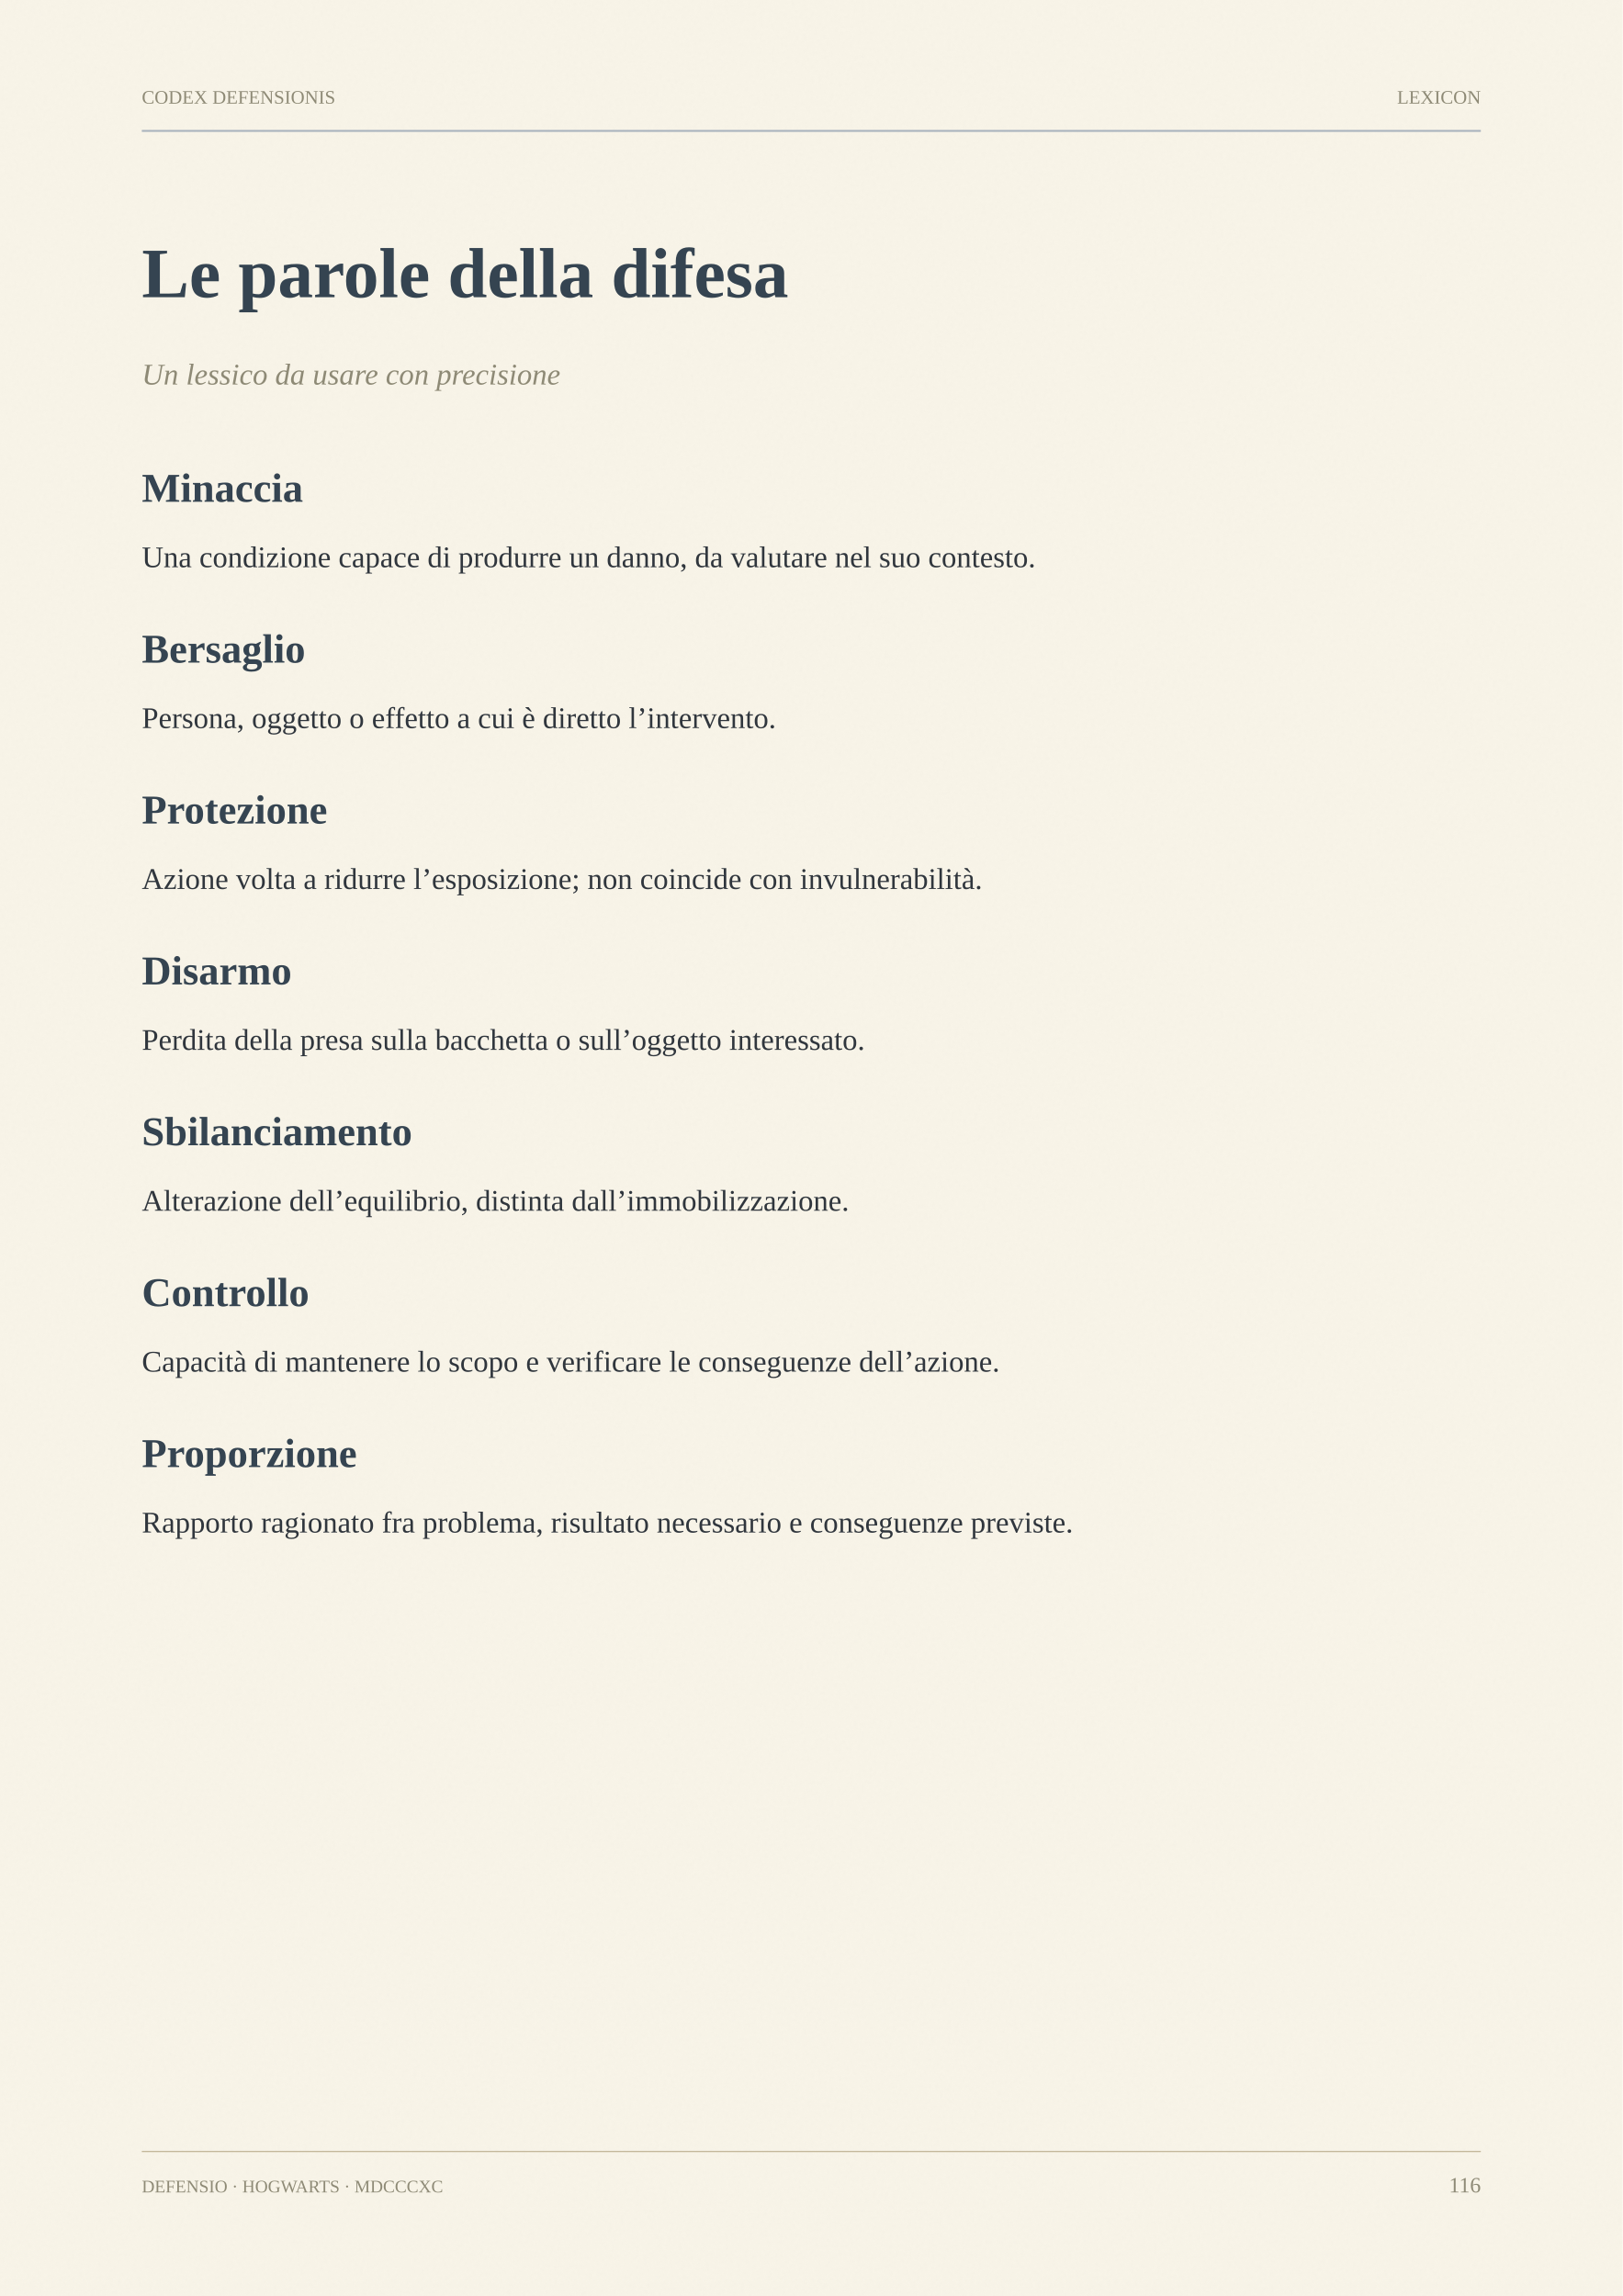
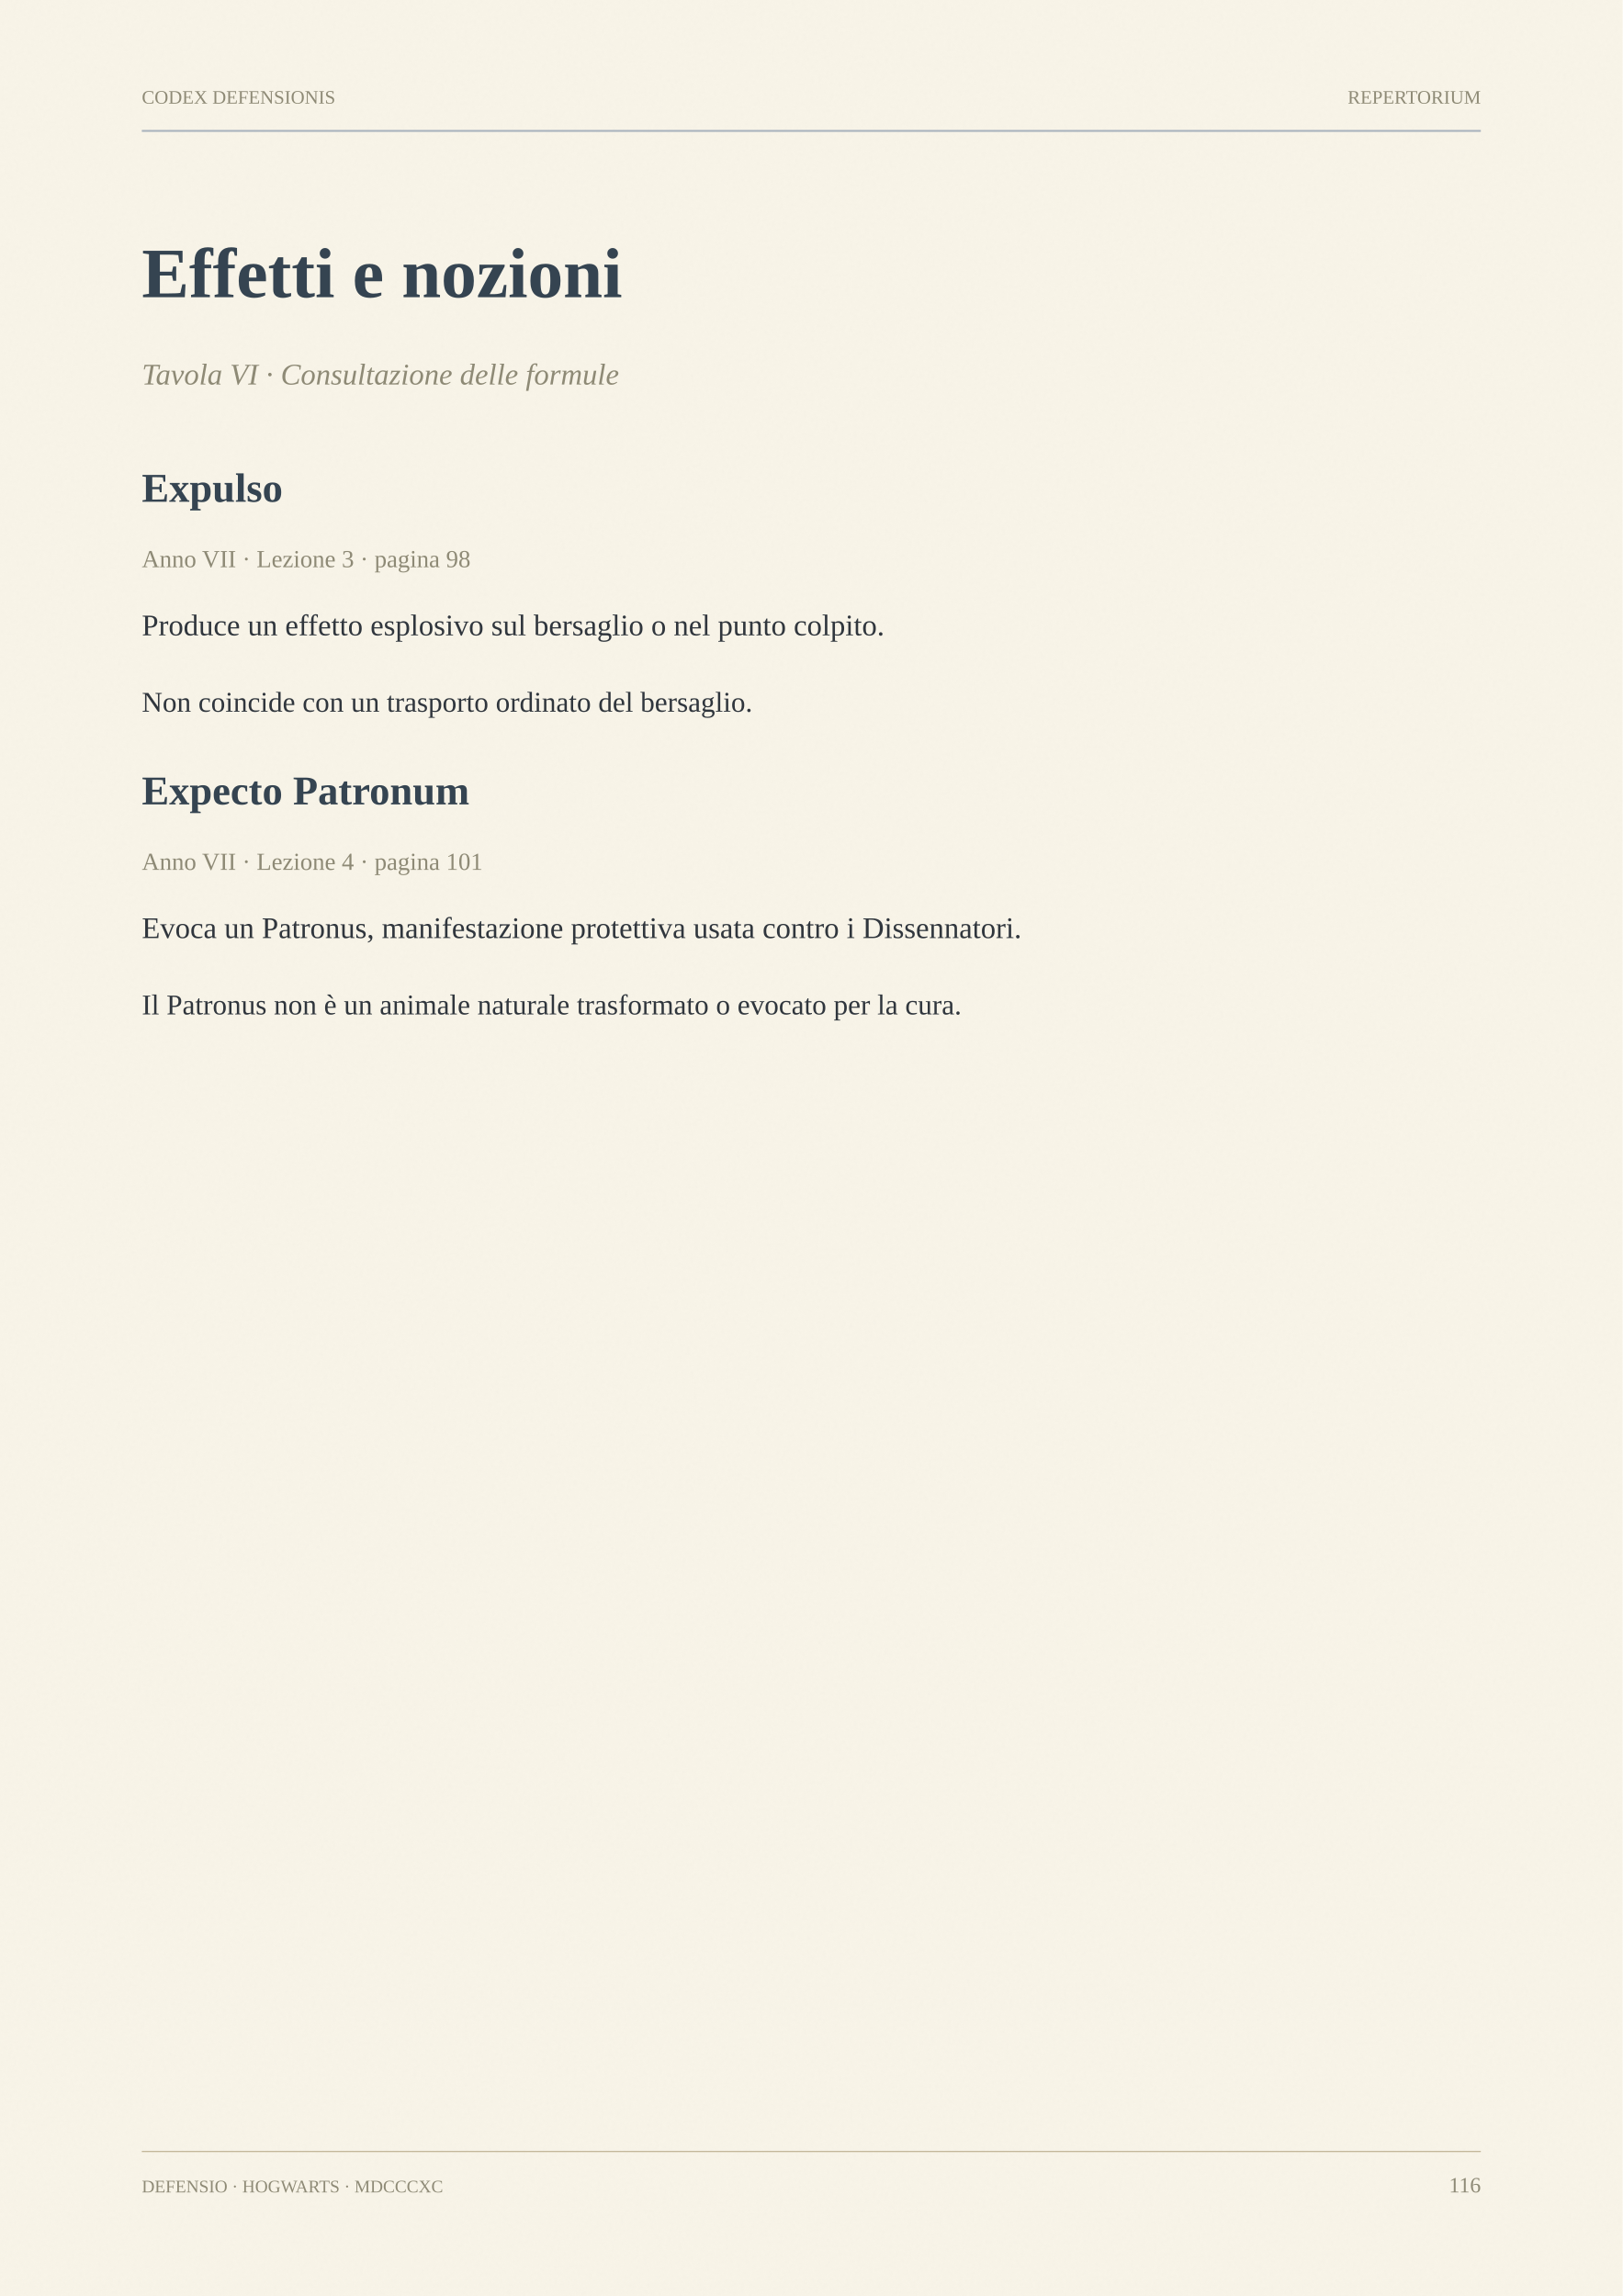
<svg xmlns="http://www.w3.org/2000/svg" width="595" height="842" viewBox="0 0 595 842">
  <defs>
    <filter id="grain">
      <feTurbulence type="fractalNoise" baseFrequency=".7" numOctaves="3" stitchTiles="stitch" />
      <feColorMatrix type="saturate" values="0" />
    </filter>
    <pattern id="paper" width="595" height="842" patternUnits="userSpaceOnUse">
      <rect width="595" height="842" filter="url(#grain)" opacity=".17" />
    </pattern>
    <linearGradient id="leather">
      <stop stop-color="#0e141a" />
      <stop offset=".12" stop-color="#394652" />
      <stop offset=".6" stop-color="#232f3b" />
      <stop offset="1" stop-color="#090e14" />
    </linearGradient>
  </defs>
  <rect width="595" height="842" fill="#f8f4e8" />
  <rect width="595" height="842" fill="url(#paper)" opacity=".17" />
  <text x="52" y="38" font-family="Georgia, Times New Roman, serif" font-size="7" fill="#8e8a76">CODEX DEFENSIONIS</text>
-   <text x="543" y="38" font-family="Georgia, Times New Roman, serif" font-size="7" fill="#8e8a76" text-anchor="end">LEXICON</text>
+   <text x="543" y="38" font-family="Georgia, Times New Roman, serif" font-size="7" fill="#8e8a76" text-anchor="end">REPERTORIUM</text>
  <path d="M52 48H543" stroke="#a9b3bd" stroke-width=".7" />
-   <text x="52" y="109" font-family="Georgia, Times New Roman, serif" font-size="26" fill="#354451" font-weight="bold">Le parole della difesa</text>
-   <text x="52" y="141" font-family="Georgia, Times New Roman, serif" font-size="11" fill="#8e8a76" font-style="italic">Un lessico da usare con precisione</text>
-   <text x="52" y="184" font-family="Georgia, Times New Roman, serif" font-size="15" fill="#354451" font-weight="bold">Minaccia</text>
-   <text x="52" y="208" font-family="Georgia, Times New Roman, serif" font-size="11" fill="#30363d">Una condizione capace di produrre un danno, da valutare nel suo contesto.</text>
-   <text x="52" y="243" font-family="Georgia, Times New Roman, serif" font-size="15" fill="#354451" font-weight="bold">Bersaglio</text>
-   <text x="52" y="267" font-family="Georgia, Times New Roman, serif" font-size="11" fill="#30363d">Persona, oggetto o effetto a cui è diretto l’intervento.</text>
-   <text x="52" y="302" font-family="Georgia, Times New Roman, serif" font-size="15" fill="#354451" font-weight="bold">Protezione</text>
-   <text x="52" y="326" font-family="Georgia, Times New Roman, serif" font-size="11" fill="#30363d">Azione volta a ridurre l’esposizione; non coincide con invulnerabilità.</text>
-   <text x="52" y="361" font-family="Georgia, Times New Roman, serif" font-size="15" fill="#354451" font-weight="bold">Disarmo</text>
-   <text x="52" y="385" font-family="Georgia, Times New Roman, serif" font-size="11" fill="#30363d">Perdita della presa sulla bacchetta o sull’oggetto interessato.</text>
-   <text x="52" y="420" font-family="Georgia, Times New Roman, serif" font-size="15" fill="#354451" font-weight="bold">Sbilanciamento</text>
-   <text x="52" y="444" font-family="Georgia, Times New Roman, serif" font-size="11" fill="#30363d">Alterazione dell’equilibrio, distinta dall’immobilizzazione.</text>
-   <text x="52" y="479" font-family="Georgia, Times New Roman, serif" font-size="15" fill="#354451" font-weight="bold">Controllo</text>
-   <text x="52" y="503" font-family="Georgia, Times New Roman, serif" font-size="11" fill="#30363d">Capacità di mantenere lo scopo e verificare le conseguenze dell’azione.</text>
-   <text x="52" y="538" font-family="Georgia, Times New Roman, serif" font-size="15" fill="#354451" font-weight="bold">Proporzione</text>
-   <text x="52" y="562" font-family="Georgia, Times New Roman, serif" font-size="11" fill="#30363d">Rapporto ragionato fra problema, risultato necessario e conseguenze previste.</text>
+   <text x="52" y="109" font-family="Georgia, Times New Roman, serif" font-size="26" fill="#354451" font-weight="bold">Effetti e nozioni</text>
+   <text x="52" y="141" font-family="Georgia, Times New Roman, serif" font-size="11" fill="#8e8a76" font-style="italic">Tavola VI · Consultazione delle formule</text>
+   <text x="52" y="184" font-family="Georgia, Times New Roman, serif" font-size="15" fill="#354451" font-weight="bold">Expulso</text>
+   <text x="52" y="208" font-family="Georgia, Times New Roman, serif" font-size="9" fill="#8e8a76">Anno VII · Lezione 3 · pagina 98</text>
+   <text x="52" y="233" font-family="Georgia, Times New Roman, serif" font-size="11" fill="#30363d">Produce un effetto esplosivo sul bersaglio o nel punto colpito.</text>
+   <text x="52" y="261" font-family="Georgia, Times New Roman, serif" font-size="10.5" fill="#30363d">Non coincide con un trasporto ordinato del bersaglio.</text>
+   <text x="52" y="295" font-family="Georgia, Times New Roman, serif" font-size="15" fill="#354451" font-weight="bold">Expecto Patronum</text>
+   <text x="52" y="319" font-family="Georgia, Times New Roman, serif" font-size="9" fill="#8e8a76">Anno VII · Lezione 4 · pagina 101</text>
+   <text x="52" y="344" font-family="Georgia, Times New Roman, serif" font-size="11" fill="#30363d">Evoca un Patronus, manifestazione protettiva usata contro i Dissennatori.</text>
+   <text x="52" y="372" font-family="Georgia, Times New Roman, serif" font-size="10.5" fill="#30363d">Il Patronus non è un animale naturale trasformato o evocato per la cura.</text>
  <path d="M52 789H543" stroke="#c3b89b" stroke-width=".45" />
  <text x="52" y="804" font-family="Georgia, Times New Roman, serif" font-size="6.5" fill="#8e8a76">DEFENSIO · HOGWARTS · MDCCCXC</text>
  <text x="543" y="804" font-family="Georgia, Times New Roman, serif" font-size="8" fill="#8e8a76" text-anchor="end">116</text>
</svg>
